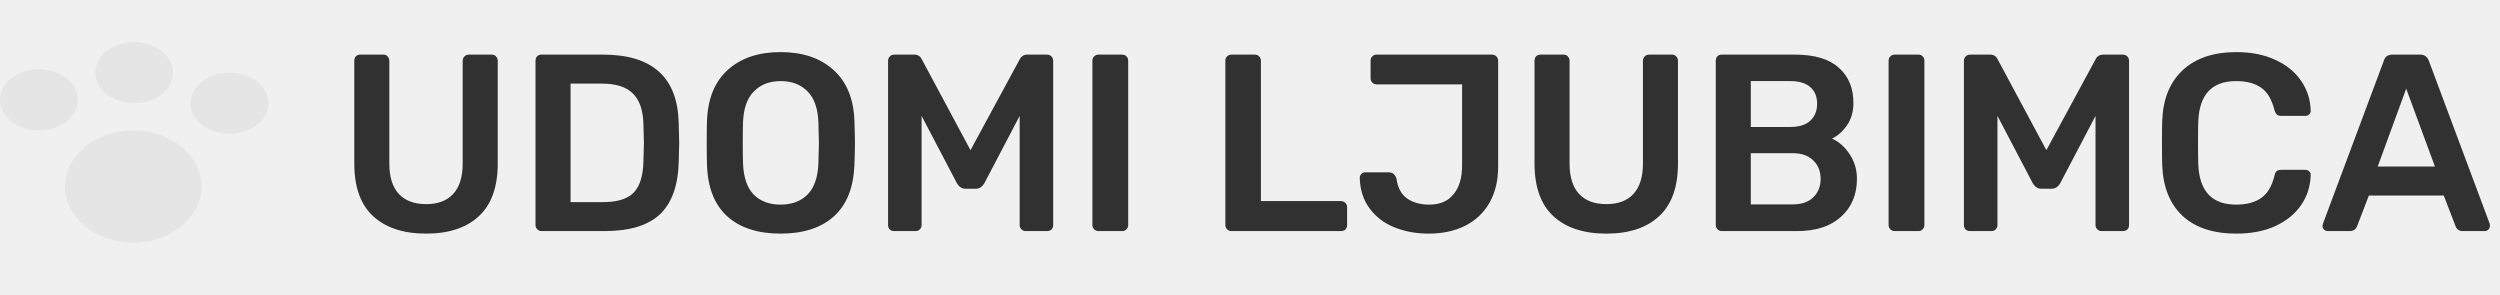
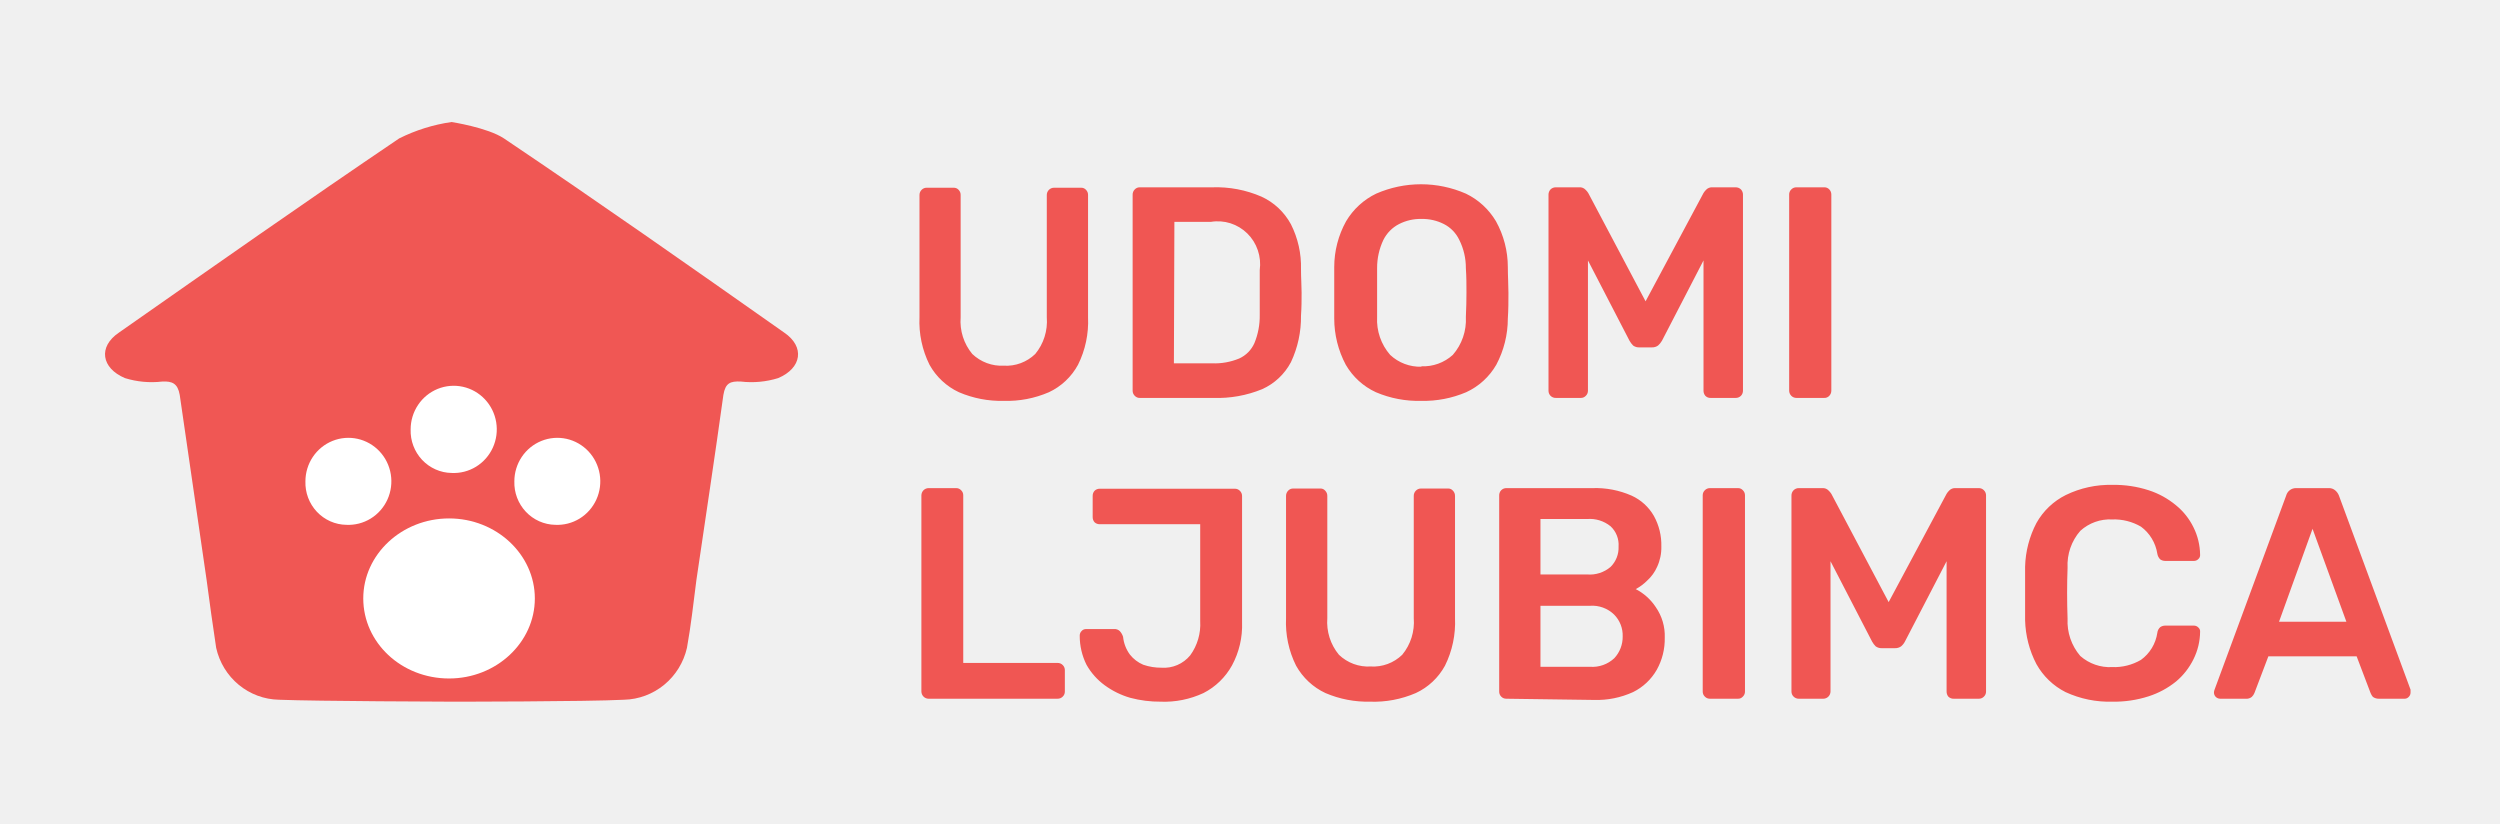
- <svg xmlns="http://www.w3.org/2000/svg" width="238" height="28" viewBox="0 0 238 28" fill="none">
-   <path d="M40.568 22.24C38.408 22.24 36.728 21.688 35.528 20.584C34.328 19.48 33.728 17.808 33.728 15.568V5.8C33.728 5.624 33.776 5.48 33.872 5.368C33.984 5.256 34.128 5.2 34.304 5.2H36.488C36.664 5.2 36.8 5.256 36.896 5.368C37.008 5.48 37.064 5.624 37.064 5.8V15.568C37.064 16.848 37.368 17.816 37.976 18.472C38.584 19.112 39.448 19.432 40.568 19.432C41.688 19.432 42.544 19.112 43.136 18.472C43.744 17.816 44.048 16.848 44.048 15.568V5.8C44.048 5.624 44.104 5.48 44.216 5.368C44.328 5.256 44.472 5.2 44.648 5.2H46.808C46.984 5.2 47.12 5.256 47.216 5.368C47.328 5.48 47.384 5.624 47.384 5.8V15.568C47.384 17.808 46.784 19.48 45.584 20.584C44.4 21.688 42.728 22.24 40.568 22.24ZM51.557 22C51.397 22 51.261 21.944 51.149 21.832C51.037 21.72 50.981 21.584 50.981 21.424V5.8C50.981 5.624 51.029 5.48 51.125 5.368C51.237 5.256 51.381 5.2 51.557 5.2H57.413C62.117 5.2 64.517 7.376 64.613 11.728C64.645 12.656 64.661 13.28 64.661 13.6C64.661 13.904 64.645 14.52 64.613 15.448C64.549 17.688 63.949 19.344 62.813 20.416C61.677 21.472 59.917 22 57.533 22H51.557ZM57.413 19.24C58.757 19.24 59.725 18.944 60.317 18.352C60.909 17.744 61.221 16.752 61.253 15.376C61.285 14.416 61.301 13.816 61.301 13.576C61.301 13.32 61.285 12.728 61.253 11.8C61.221 10.488 60.885 9.52 60.245 8.896C59.621 8.272 58.637 7.96 57.293 7.96H54.317V19.24H57.413ZM74.312 22.24C72.136 22.24 70.44 21.688 69.224 20.584C68.008 19.48 67.368 17.84 67.304 15.664C67.288 15.2 67.28 14.52 67.28 13.624C67.28 12.712 67.288 12.024 67.304 11.56C67.368 9.432 68.024 7.8 69.272 6.664C70.52 5.528 72.2 4.96 74.312 4.96C76.424 4.96 78.104 5.528 79.352 6.664C80.616 7.8 81.28 9.432 81.344 11.56C81.376 12.488 81.392 13.176 81.392 13.624C81.392 14.056 81.376 14.736 81.344 15.664C81.264 17.84 80.616 19.48 79.4 20.584C78.184 21.688 76.488 22.24 74.312 22.24ZM74.312 19.48C75.384 19.48 76.24 19.16 76.88 18.52C77.52 17.864 77.864 16.872 77.912 15.544C77.944 14.584 77.96 13.936 77.96 13.6C77.96 13.232 77.944 12.584 77.912 11.656C77.864 10.328 77.52 9.344 76.88 8.704C76.24 8.048 75.384 7.72 74.312 7.72C73.256 7.72 72.408 8.048 71.768 8.704C71.128 9.344 70.784 10.328 70.736 11.656C70.72 12.12 70.712 12.768 70.712 13.6C70.712 14.416 70.72 15.064 70.736 15.544C70.784 16.872 71.12 17.864 71.744 18.52C72.384 19.16 73.24 19.48 74.312 19.48ZM85.144 22C84.968 22 84.824 21.952 84.712 21.856C84.6 21.744 84.544 21.6 84.544 21.424V5.8C84.544 5.624 84.6 5.48 84.712 5.368C84.824 5.256 84.968 5.2 85.144 5.2H87.04C87.376 5.2 87.616 5.352 87.76 5.656L92.392 14.296L97.072 5.656C97.232 5.352 97.472 5.2 97.792 5.2H99.664C99.84 5.2 99.984 5.256 100.096 5.368C100.208 5.48 100.264 5.624 100.264 5.8V21.424C100.264 21.6 100.208 21.744 100.096 21.856C99.984 21.952 99.84 22 99.664 22H97.648C97.488 22 97.352 21.944 97.24 21.832C97.128 21.72 97.072 21.584 97.072 21.424V11.032L93.712 17.44C93.504 17.792 93.232 17.968 92.896 17.968H91.912C91.576 17.968 91.304 17.792 91.096 17.44L87.736 11.032V21.424C87.736 21.584 87.68 21.72 87.568 21.832C87.472 21.944 87.336 22 87.16 22H85.144ZM104.573 22C104.413 22 104.277 21.944 104.165 21.832C104.053 21.72 103.997 21.584 103.997 21.424V5.776C103.997 5.6 104.053 5.464 104.165 5.368C104.277 5.256 104.413 5.2 104.573 5.2H106.829C107.005 5.2 107.141 5.256 107.237 5.368C107.349 5.464 107.405 5.6 107.405 5.776V21.424C107.405 21.584 107.349 21.72 107.237 21.832C107.141 21.944 107.005 22 106.829 22H104.573ZM117.229 22C117.069 22 116.933 21.944 116.821 21.832C116.709 21.72 116.653 21.584 116.653 21.424V5.776C116.653 5.6 116.709 5.464 116.821 5.368C116.933 5.256 117.069 5.2 117.229 5.2H119.461C119.637 5.2 119.773 5.256 119.869 5.368C119.981 5.464 120.037 5.6 120.037 5.776V19.144H127.645C127.821 19.144 127.965 19.2 128.077 19.312C128.189 19.424 128.245 19.568 128.245 19.744V21.424C128.245 21.6 128.189 21.744 128.077 21.856C127.965 21.952 127.821 22 127.645 22H117.229ZM135.999 22.24C134.815 22.24 133.727 22.04 132.735 21.64C131.759 21.24 130.975 20.64 130.383 19.84C129.791 19.04 129.479 18.072 129.447 16.936C129.447 16.792 129.495 16.672 129.591 16.576C129.687 16.464 129.807 16.408 129.951 16.408H132.231C132.583 16.408 132.823 16.616 132.951 17.032C133.063 17.864 133.391 18.48 133.935 18.88C134.495 19.28 135.207 19.48 136.071 19.48C137.079 19.48 137.847 19.152 138.375 18.496C138.919 17.84 139.191 16.928 139.191 15.76V8.032H131.055C130.895 8.032 130.759 7.976 130.647 7.864C130.535 7.752 130.479 7.616 130.479 7.456V5.776C130.479 5.6 130.535 5.464 130.647 5.368C130.759 5.256 130.895 5.2 131.055 5.2H142.023C142.199 5.2 142.343 5.256 142.455 5.368C142.567 5.48 142.623 5.624 142.623 5.8V15.856C142.623 17.184 142.351 18.328 141.807 19.288C141.263 20.248 140.487 20.984 139.479 21.496C138.487 21.992 137.327 22.24 135.999 22.24ZM152.927 22.24C150.767 22.24 149.087 21.688 147.887 20.584C146.687 19.48 146.087 17.808 146.087 15.568V5.8C146.087 5.624 146.135 5.48 146.231 5.368C146.343 5.256 146.487 5.2 146.663 5.2H148.847C149.023 5.2 149.159 5.256 149.255 5.368C149.367 5.48 149.423 5.624 149.423 5.8V15.568C149.423 16.848 149.727 17.816 150.335 18.472C150.943 19.112 151.807 19.432 152.927 19.432C154.047 19.432 154.903 19.112 155.495 18.472C156.103 17.816 156.407 16.848 156.407 15.568V5.8C156.407 5.624 156.463 5.48 156.575 5.368C156.687 5.256 156.831 5.2 157.007 5.2H159.167C159.343 5.2 159.479 5.256 159.575 5.368C159.687 5.48 159.743 5.624 159.743 5.8V15.568C159.743 17.808 159.143 19.48 157.943 20.584C156.759 21.688 155.087 22.24 152.927 22.24ZM163.917 22C163.757 22 163.621 21.944 163.509 21.832C163.397 21.72 163.341 21.584 163.341 21.424V5.8C163.341 5.624 163.389 5.48 163.485 5.368C163.597 5.256 163.741 5.2 163.917 5.2H170.877C172.749 5.2 174.141 5.616 175.053 6.448C175.981 7.264 176.445 8.384 176.445 9.808C176.445 10.64 176.237 11.352 175.821 11.944C175.421 12.52 174.949 12.936 174.405 13.192C175.077 13.496 175.637 13.992 176.085 14.68C176.549 15.368 176.781 16.152 176.781 17.032C176.781 18.52 176.277 19.72 175.269 20.632C174.277 21.544 172.877 22 171.069 22H163.917ZM170.445 12.088C171.277 12.088 171.909 11.888 172.341 11.488C172.773 11.088 172.989 10.552 172.989 9.88C172.989 9.192 172.773 8.664 172.341 8.296C171.909 7.912 171.277 7.72 170.445 7.72H166.677V12.088H170.445ZM170.685 19.456C171.517 19.456 172.165 19.232 172.629 18.784C173.093 18.32 173.325 17.736 173.325 17.032C173.325 16.312 173.093 15.728 172.629 15.28C172.165 14.816 171.517 14.584 170.685 14.584H166.677V19.456H170.685ZM180.37 22C180.21 22 180.074 21.944 179.962 21.832C179.85 21.72 179.794 21.584 179.794 21.424V5.776C179.794 5.6 179.85 5.464 179.962 5.368C180.074 5.256 180.21 5.2 180.37 5.2H182.626C182.802 5.2 182.938 5.256 183.034 5.368C183.146 5.464 183.202 5.6 183.202 5.776V21.424C183.202 21.584 183.146 21.72 183.034 21.832C182.938 21.944 182.802 22 182.626 22H180.37ZM187.566 22C187.39 22 187.246 21.952 187.134 21.856C187.022 21.744 186.966 21.6 186.966 21.424V5.8C186.966 5.624 187.022 5.48 187.134 5.368C187.246 5.256 187.39 5.2 187.566 5.2H189.462C189.798 5.2 190.038 5.352 190.182 5.656L194.814 14.296L199.494 5.656C199.654 5.352 199.894 5.2 200.214 5.2H202.086C202.262 5.2 202.406 5.256 202.518 5.368C202.63 5.48 202.686 5.624 202.686 5.8V21.424C202.686 21.6 202.63 21.744 202.518 21.856C202.406 21.952 202.262 22 202.086 22H200.07C199.91 22 199.774 21.944 199.662 21.832C199.55 21.72 199.494 21.584 199.494 21.424V11.032L196.134 17.44C195.926 17.792 195.654 17.968 195.318 17.968H194.334C193.998 17.968 193.726 17.792 193.518 17.44L190.158 11.032V21.424C190.158 21.584 190.102 21.72 189.99 21.832C189.894 21.944 189.758 22 189.582 22H187.566ZM212.899 22.24C210.691 22.24 208.979 21.672 207.763 20.536C206.563 19.4 205.923 17.8 205.843 15.736C205.827 15.304 205.819 14.6 205.819 13.624C205.819 12.632 205.827 11.912 205.843 11.464C205.923 9.416 206.571 7.824 207.787 6.688C209.019 5.536 210.723 4.96 212.899 4.96C214.323 4.96 215.563 5.208 216.619 5.704C217.675 6.184 218.491 6.848 219.067 7.696C219.643 8.528 219.947 9.472 219.979 10.528V10.576C219.979 10.704 219.923 10.816 219.811 10.912C219.715 10.992 219.603 11.032 219.475 11.032H217.195C217.003 11.032 216.859 10.992 216.763 10.912C216.667 10.832 216.587 10.68 216.523 10.456C216.267 9.448 215.843 8.744 215.251 8.344C214.659 7.928 213.867 7.72 212.875 7.72C210.571 7.72 209.371 9.008 209.275 11.584C209.259 12.016 209.251 12.68 209.251 13.576C209.251 14.472 209.259 15.152 209.275 15.616C209.371 18.192 210.571 19.48 212.875 19.48C213.867 19.48 214.659 19.272 215.251 18.856C215.859 18.44 216.283 17.736 216.523 16.744C216.571 16.52 216.643 16.368 216.739 16.288C216.851 16.208 217.003 16.168 217.195 16.168H219.475C219.619 16.168 219.739 16.216 219.835 16.312C219.947 16.408 219.995 16.528 219.979 16.672C219.947 17.728 219.643 18.68 219.067 19.528C218.491 20.36 217.675 21.024 216.619 21.52C215.563 22 214.323 22.24 212.899 22.24ZM221.606 22C221.478 22 221.358 21.952 221.246 21.856C221.15 21.76 221.102 21.64 221.102 21.496L221.15 21.28L226.934 5.8C227.046 5.4 227.326 5.2 227.774 5.2H230.39C230.806 5.2 231.086 5.4 231.23 5.8L237.014 21.28C237.03 21.328 237.038 21.4 237.038 21.496C237.038 21.64 236.99 21.76 236.894 21.856C236.798 21.952 236.686 22 236.558 22H234.47C234.262 22 234.102 21.952 233.99 21.856C233.878 21.76 233.806 21.656 233.774 21.544L232.646 18.616H225.518L224.39 21.544C224.262 21.848 224.03 22 223.694 22H221.606ZM231.806 15.856L229.07 8.44L226.358 15.856H231.806Z" fill="#313131" />
-   <ellipse cx="3.709" cy="9.503" rx="3.709" ry="2.914" fill="#E5E5E5" />
-   <ellipse cx="12.772" cy="6.914" rx="3.709" ry="2.914" fill="#E5E5E5" />
-   <ellipse cx="21.842" cy="9.827" rx="3.709" ry="2.913" fill="#E5E5E5" />
-   <ellipse cx="12.684" cy="17.758" rx="6.5" ry="5.341" fill="#E5E5E5" />
+ <svg xmlns="http://www.w3.org/2000/svg" width="173" height="57" viewBox="0 0 173 57" fill="none">
+   <path d="M54.27 23.018C47.85 18.5 41.43 13.989 34.871 9.577C33.732 8.824 31.245 8.444 31.245 8.444C29.986 8.626 28.765 9.008 27.625 9.577C21.101 13.989 14.681 18.5 8.227 23.018C6.774 24.003 7.018 25.474 8.643 26.164C9.479 26.424 10.359 26.505 11.228 26.403C11.923 26.368 12.298 26.537 12.437 27.325C13.053 31.594 13.674 35.868 14.299 40.146C14.507 41.687 14.716 43.257 14.959 44.833C15.183 45.838 15.733 46.738 16.521 47.388C17.31 48.039 18.291 48.403 19.308 48.422C21.893 48.527 31.245 48.556 31.245 48.556C31.245 48.556 40.603 48.556 43.188 48.422C44.203 48.397 45.181 48.031 45.969 47.381C46.756 46.731 47.308 45.835 47.537 44.833C47.815 43.292 47.989 41.722 48.19 40.146C48.816 35.875 49.469 31.596 50.059 27.325C50.198 26.501 50.539 26.368 51.268 26.403C52.137 26.505 53.017 26.424 53.853 26.164C55.478 25.474 55.715 24.003 54.27 23.018Z" fill="#F05754" />
+   <path d="M31.244 32.729C31.84 32.76 32.431 32.609 32.941 32.297C33.45 31.984 33.856 31.524 34.105 30.975C34.354 30.427 34.435 29.815 34.337 29.219C34.24 28.624 33.968 28.071 33.557 27.634C33.146 27.196 32.615 26.894 32.033 26.765C31.45 26.636 30.843 26.687 30.29 26.911C29.736 27.136 29.262 27.523 28.928 28.023C28.594 28.523 28.416 29.113 28.416 29.717C28.404 30.104 28.468 30.489 28.604 30.85C28.74 31.211 28.946 31.541 29.209 31.822C29.472 32.102 29.787 32.326 30.137 32.482C30.486 32.638 30.863 32.722 31.244 32.729Z" fill="white" />
+   <path d="M23.963 36.318C24.557 36.347 25.145 36.196 25.653 35.884C26.161 35.571 26.565 35.112 26.812 34.565C27.06 34.018 27.14 33.408 27.042 32.814C26.945 32.221 26.674 31.67 26.264 31.234C25.855 30.798 25.326 30.496 24.745 30.367C24.165 30.239 23.559 30.289 23.007 30.512C22.456 30.735 21.982 31.12 21.648 31.619C21.315 32.116 21.136 32.704 21.135 33.306C21.122 33.693 21.186 34.078 21.321 34.44C21.457 34.801 21.663 35.132 21.926 35.413C22.189 35.693 22.505 35.917 22.855 36.073C23.204 36.228 23.581 36.312 23.963 36.318Z" fill="white" />
+   <path d="M38.421 36.318C39.014 36.347 39.603 36.196 40.111 35.884C40.619 35.571 41.023 35.112 41.27 34.565C41.518 34.018 41.598 33.408 41.5 32.814C41.402 32.221 41.131 31.67 40.722 31.234C40.312 30.798 39.783 30.496 39.203 30.367C38.622 30.239 38.017 30.289 37.465 30.512C36.913 30.735 36.44 31.12 36.106 31.619C35.773 32.116 35.594 32.704 35.593 33.306C35.581 33.693 35.645 34.078 35.781 34.439C35.917 34.8 36.123 35.13 36.386 35.41C36.649 35.691 36.964 35.915 37.313 36.071C37.663 36.227 38.039 36.311 38.421 36.318Z" fill="white" />
+   <path d="M31.078 46.951C34.35 46.951 37.011 44.453 37.011 41.413C37.011 38.373 34.35 35.875 31.078 35.875C27.806 35.875 25.138 38.366 25.138 41.413C25.138 44.46 27.771 46.951 31.078 46.951Z" fill="white" />
+   <path d="M69.457 27.74C68.394 27.766 67.338 27.562 66.358 27.142C65.499 26.742 64.786 26.077 64.323 25.242C63.816 24.225 63.577 23.093 63.628 21.956V13.511C63.626 13.442 63.637 13.373 63.662 13.309C63.687 13.245 63.725 13.187 63.774 13.138C63.819 13.091 63.873 13.054 63.933 13.028C63.992 13.003 64.056 12.99 64.121 12.991H65.983C66.049 12.987 66.116 12.998 66.177 13.024C66.238 13.049 66.293 13.088 66.338 13.138C66.385 13.187 66.422 13.246 66.446 13.31C66.47 13.374 66.48 13.443 66.477 13.511V21.956C66.405 22.877 66.695 23.789 67.282 24.496C67.573 24.772 67.915 24.986 68.288 25.125C68.662 25.264 69.059 25.326 69.457 25.305C69.856 25.33 70.256 25.271 70.631 25.131C71.007 24.992 71.35 24.776 71.639 24.496C72.224 23.788 72.511 22.876 72.438 21.956V13.511C72.435 13.442 72.447 13.373 72.472 13.309C72.497 13.245 72.535 13.187 72.584 13.138C72.632 13.09 72.689 13.051 72.753 13.026C72.816 13.001 72.884 12.989 72.952 12.991H74.8C74.866 12.987 74.932 12.998 74.994 13.024C75.055 13.049 75.11 13.088 75.154 13.138C75.202 13.187 75.239 13.246 75.263 13.31C75.287 13.374 75.297 13.443 75.293 13.511V21.956C75.344 23.093 75.105 24.225 74.599 25.242C74.145 26.077 73.439 26.743 72.584 27.142C71.597 27.569 70.53 27.773 69.457 27.74ZM78.871 27.536C78.806 27.538 78.742 27.526 78.682 27.5C78.622 27.474 78.568 27.436 78.524 27.388C78.477 27.343 78.441 27.288 78.415 27.227C78.39 27.167 78.378 27.102 78.378 27.037V13.483C78.376 13.414 78.387 13.345 78.412 13.281C78.438 13.217 78.475 13.159 78.524 13.11C78.568 13.062 78.622 13.024 78.682 12.998C78.742 12.973 78.806 12.961 78.871 12.962H83.888C85.058 12.921 86.223 13.142 87.299 13.61C88.165 14.007 88.879 14.679 89.335 15.524C89.819 16.483 90.058 17.55 90.029 18.627C90.029 19.232 90.071 19.774 90.071 20.246C90.071 20.717 90.071 21.252 90.029 21.85C90.044 22.96 89.806 24.058 89.335 25.059C88.895 25.891 88.193 26.55 87.341 26.931C86.269 27.37 85.119 27.576 83.964 27.536H78.871ZM81.234 25.143H83.888C84.527 25.167 85.165 25.052 85.757 24.806C86.223 24.594 86.597 24.216 86.806 23.743C87.06 23.124 87.186 22.458 87.174 21.787C87.174 21.372 87.174 21.013 87.174 20.703C87.174 20.393 87.174 20.077 87.174 19.767C87.174 19.458 87.174 19.064 87.174 18.691C87.237 18.229 87.192 17.759 87.042 17.318C86.893 16.877 86.643 16.478 86.312 16.153C85.982 15.829 85.581 15.587 85.142 15.448C84.703 15.31 84.237 15.278 83.783 15.355H81.268L81.234 25.143ZM98.36 27.74C97.281 27.77 96.208 27.566 95.213 27.142C94.341 26.742 93.613 26.078 93.128 25.242C92.604 24.258 92.329 23.158 92.329 22.04C92.329 21.444 92.329 20.853 92.329 20.267C92.329 19.69 92.329 19.092 92.329 18.479C92.33 17.37 92.612 16.28 93.149 15.313C93.642 14.481 94.368 13.815 95.233 13.399C96.213 12.971 97.269 12.751 98.336 12.751C99.402 12.751 100.458 12.971 101.438 13.399C102.304 13.815 103.029 14.481 103.522 15.313C104.059 16.28 104.341 17.37 104.342 18.479C104.342 19.092 104.384 19.69 104.384 20.267C104.384 20.844 104.384 21.442 104.342 22.04C104.342 23.158 104.067 24.258 103.543 25.242C103.06 26.079 102.331 26.743 101.459 27.142C100.478 27.559 99.423 27.763 98.36 27.74ZM98.36 25.348C99.158 25.381 99.939 25.099 100.535 24.559C101.164 23.838 101.489 22.896 101.438 21.935C101.466 21.32 101.479 20.757 101.479 20.246C101.479 19.718 101.479 19.162 101.438 18.564C101.443 17.885 101.288 17.214 100.986 16.608C100.76 16.129 100.384 15.741 99.916 15.503C99.433 15.259 98.899 15.138 98.36 15.151C97.825 15.139 97.296 15.26 96.817 15.503C96.347 15.743 95.964 16.131 95.727 16.608C95.439 17.218 95.291 17.887 95.296 18.564C95.296 19.162 95.296 19.718 95.296 20.246C95.296 20.773 95.296 21.322 95.296 21.935C95.245 22.896 95.57 23.838 96.199 24.559C96.786 25.108 97.562 25.401 98.36 25.376V25.348ZM107.67 27.536C107.601 27.539 107.532 27.527 107.467 27.502C107.403 27.476 107.344 27.438 107.295 27.388C107.205 27.294 107.155 27.168 107.156 27.037V13.483C107.154 13.415 107.165 13.347 107.189 13.283C107.213 13.219 107.249 13.16 107.295 13.11C107.344 13.061 107.403 13.022 107.467 12.997C107.532 12.972 107.601 12.96 107.67 12.962H109.289C109.369 12.956 109.449 12.967 109.523 12.997C109.598 13.026 109.665 13.072 109.72 13.131C109.792 13.197 109.855 13.273 109.907 13.357L113.874 20.851L117.883 13.357C117.934 13.274 117.995 13.199 118.064 13.131C118.12 13.072 118.188 13.026 118.264 12.997C118.34 12.968 118.421 12.956 118.502 12.962H120.1C120.169 12.96 120.238 12.972 120.302 12.997C120.367 13.022 120.425 13.061 120.475 13.11C120.521 13.16 120.557 13.219 120.581 13.283C120.605 13.347 120.616 13.415 120.614 13.483V27.037C120.614 27.168 120.564 27.294 120.475 27.388C120.425 27.438 120.367 27.476 120.302 27.502C120.238 27.527 120.169 27.539 120.1 27.536H118.376C118.308 27.54 118.24 27.528 118.177 27.503C118.113 27.477 118.056 27.438 118.008 27.388C117.926 27.29 117.881 27.165 117.883 27.037V18.022L115.007 23.581C114.935 23.706 114.843 23.817 114.736 23.912C114.61 24.001 114.459 24.046 114.305 24.039H113.464C113.304 24.051 113.144 24.006 113.013 23.912C112.916 23.813 112.832 23.702 112.763 23.581L109.886 18.022V27.037C109.887 27.102 109.874 27.167 109.849 27.227C109.824 27.288 109.787 27.343 109.74 27.388C109.696 27.436 109.642 27.474 109.582 27.5C109.522 27.526 109.458 27.538 109.393 27.536H107.67ZM124.303 27.536C124.173 27.534 124.048 27.481 123.956 27.388C123.864 27.294 123.811 27.168 123.81 27.037V13.462C123.808 13.396 123.821 13.331 123.846 13.271C123.871 13.21 123.908 13.155 123.956 13.11C124.001 13.063 124.055 13.026 124.114 13C124.174 12.975 124.238 12.962 124.303 12.962H126.234C126.301 12.959 126.367 12.97 126.428 12.996C126.489 13.021 126.544 13.06 126.589 13.11C126.634 13.157 126.669 13.212 126.693 13.272C126.717 13.332 126.729 13.397 126.728 13.462V27.037C126.728 27.168 126.678 27.294 126.589 27.388C126.544 27.438 126.489 27.477 126.428 27.503C126.367 27.528 126.301 27.54 126.234 27.536H124.303ZM64.253 48.352C64.123 48.35 63.998 48.297 63.906 48.203C63.814 48.11 63.762 47.984 63.76 47.852V34.278C63.762 34.146 63.814 34.02 63.906 33.926C63.998 33.833 64.123 33.78 64.253 33.778H66.164C66.229 33.776 66.293 33.789 66.353 33.814C66.413 33.84 66.467 33.878 66.511 33.926C66.558 33.971 66.596 34.025 66.621 34.086C66.646 34.147 66.658 34.212 66.657 34.278V45.875H73.174C73.242 45.872 73.31 45.884 73.374 45.909C73.437 45.935 73.494 45.973 73.542 46.022C73.591 46.07 73.63 46.129 73.655 46.193C73.68 46.257 73.692 46.326 73.688 46.395V47.852C73.689 47.918 73.677 47.983 73.652 48.044C73.627 48.104 73.59 48.159 73.542 48.204C73.494 48.253 73.437 48.291 73.374 48.317C73.31 48.342 73.242 48.354 73.174 48.352H64.253ZM80.33 48.556C79.615 48.562 78.903 48.472 78.211 48.288C77.575 48.104 76.975 47.809 76.44 47.416C75.929 47.041 75.503 46.562 75.189 46.008C74.876 45.383 74.714 44.69 74.717 43.989C74.715 43.93 74.725 43.872 74.747 43.817C74.768 43.763 74.8 43.713 74.842 43.672C74.879 43.627 74.926 43.592 74.979 43.567C75.032 43.543 75.089 43.531 75.147 43.531H77.1C77.171 43.525 77.242 43.535 77.309 43.559C77.376 43.583 77.438 43.622 77.489 43.672C77.595 43.786 77.674 43.923 77.718 44.073C77.763 44.517 77.927 44.94 78.191 45.298C78.435 45.607 78.753 45.849 79.115 46.001C79.524 46.141 79.954 46.21 80.386 46.205C80.758 46.231 81.13 46.167 81.473 46.019C81.816 45.871 82.12 45.643 82.359 45.354C82.859 44.671 83.105 43.831 83.054 42.982V36.276H76.106C76.039 36.278 75.971 36.267 75.908 36.243C75.845 36.219 75.787 36.182 75.738 36.135C75.654 36.035 75.61 35.908 75.613 35.776V34.32C75.609 34.191 75.654 34.065 75.738 33.968C75.786 33.919 75.843 33.88 75.907 33.855C75.97 33.83 76.038 33.818 76.106 33.82H85.437C85.505 33.817 85.573 33.828 85.637 33.854C85.7 33.879 85.758 33.918 85.805 33.968C85.854 34.017 85.892 34.075 85.917 34.139C85.942 34.203 85.954 34.272 85.951 34.341V43.067C85.989 44.104 85.748 45.133 85.256 46.044C84.802 46.867 84.115 47.533 83.283 47.958C82.348 48.394 81.324 48.599 80.296 48.556H80.33ZM94.823 48.556C93.758 48.582 92.699 48.378 91.718 47.958C90.862 47.558 90.152 46.896 89.689 46.065C89.18 45.046 88.941 43.911 88.994 42.771V34.327C88.992 34.258 89.004 34.189 89.029 34.125C89.054 34.061 89.092 34.002 89.14 33.954C89.184 33.906 89.238 33.868 89.298 33.842C89.358 33.817 89.423 33.804 89.488 33.806H91.356C91.422 33.801 91.487 33.812 91.548 33.838C91.608 33.864 91.662 33.903 91.704 33.954C91.752 34.002 91.79 34.061 91.816 34.125C91.841 34.189 91.852 34.258 91.85 34.327V42.771C91.779 43.692 92.068 44.605 92.656 45.312C92.948 45.591 93.294 45.806 93.671 45.946C94.049 46.085 94.45 46.144 94.851 46.121C95.25 46.145 95.65 46.086 96.025 45.947C96.401 45.808 96.744 45.591 97.033 45.312C97.618 44.604 97.905 43.691 97.832 42.771V34.327C97.829 34.258 97.841 34.189 97.866 34.125C97.891 34.061 97.929 34.002 97.978 33.954C98.025 33.904 98.083 33.865 98.146 33.84C98.21 33.814 98.278 33.803 98.346 33.806H100.194C100.259 33.801 100.325 33.812 100.385 33.838C100.446 33.864 100.499 33.903 100.542 33.954C100.59 34.002 100.628 34.061 100.653 34.125C100.678 34.189 100.69 34.258 100.687 34.327V42.771C100.738 43.911 100.499 45.045 99.993 46.065C99.539 46.898 98.832 47.562 97.978 47.958C96.971 48.393 95.882 48.597 94.789 48.556H94.823ZM104.238 48.352C104.172 48.353 104.106 48.341 104.045 48.315C103.984 48.29 103.929 48.252 103.883 48.204C103.837 48.158 103.801 48.104 103.777 48.043C103.753 47.982 103.742 47.917 103.744 47.852V34.299C103.741 34.231 103.751 34.163 103.774 34.1C103.797 34.036 103.833 33.978 103.879 33.929C103.925 33.881 103.981 33.842 104.043 33.816C104.105 33.79 104.171 33.777 104.238 33.778H110.192C111.125 33.744 112.053 33.922 112.909 34.299C113.556 34.592 114.096 35.084 114.451 35.706C114.807 36.35 114.984 37.08 114.965 37.817C114.977 38.303 114.877 38.785 114.673 39.225C114.512 39.59 114.275 39.916 113.979 40.182C113.747 40.414 113.482 40.611 113.193 40.766C113.756 41.055 114.234 41.486 114.583 42.018C115.011 42.635 115.229 43.376 115.201 44.129C115.217 44.908 115.025 45.676 114.646 46.353C114.263 47.021 113.692 47.557 113.006 47.894C112.159 48.279 111.238 48.465 110.31 48.436L104.238 48.352ZM106.6 46.142H110.032C110.338 46.165 110.645 46.123 110.934 46.02C111.224 45.917 111.489 45.755 111.714 45.544C112.09 45.139 112.297 44.601 112.29 44.045C112.3 43.764 112.252 43.483 112.149 43.221C112.046 42.96 111.891 42.723 111.693 42.525C111.473 42.312 111.212 42.149 110.926 42.045C110.64 41.941 110.335 41.898 110.032 41.92H106.6V46.142ZM106.6 39.752H109.824C110.412 39.803 110.997 39.616 111.45 39.232C111.635 39.05 111.78 38.831 111.876 38.588C111.972 38.346 112.016 38.085 112.005 37.824C112.024 37.562 111.983 37.3 111.887 37.056C111.791 36.812 111.641 36.594 111.45 36.417C110.99 36.046 110.409 35.867 109.824 35.917H106.6V39.752ZM118.321 48.352C118.256 48.352 118.192 48.339 118.132 48.314C118.073 48.288 118.019 48.251 117.974 48.204C117.926 48.159 117.889 48.104 117.864 48.044C117.839 47.983 117.826 47.918 117.828 47.852V34.278C117.826 34.212 117.839 34.147 117.864 34.086C117.889 34.025 117.926 33.971 117.974 33.926C118.019 33.879 118.073 33.841 118.132 33.816C118.192 33.79 118.256 33.778 118.321 33.778H120.259C120.324 33.775 120.389 33.786 120.45 33.812C120.51 33.838 120.563 33.876 120.607 33.926C120.654 33.971 120.691 34.025 120.716 34.086C120.742 34.147 120.754 34.212 120.753 34.278V47.852C120.754 47.918 120.742 47.983 120.716 48.044C120.691 48.104 120.654 48.159 120.607 48.204C120.563 48.253 120.51 48.292 120.45 48.318C120.389 48.343 120.324 48.355 120.259 48.352H118.321ZM124.484 48.352C124.416 48.354 124.348 48.342 124.284 48.316C124.221 48.291 124.164 48.253 124.115 48.204C124.068 48.159 124.031 48.104 124.006 48.044C123.981 47.983 123.968 47.918 123.969 47.852V34.299C123.967 34.23 123.979 34.161 124.004 34.097C124.029 34.032 124.067 33.974 124.115 33.926C124.164 33.877 124.221 33.839 124.284 33.813C124.348 33.788 124.416 33.776 124.484 33.778H126.109C126.189 33.772 126.269 33.784 126.344 33.813C126.418 33.842 126.485 33.888 126.54 33.947C126.611 34.014 126.674 34.09 126.728 34.172L130.695 41.666L134.704 34.172C134.754 34.09 134.815 34.014 134.884 33.947C134.94 33.888 135.007 33.843 135.081 33.814C135.156 33.784 135.236 33.772 135.315 33.778H136.92C136.988 33.775 137.057 33.786 137.12 33.812C137.184 33.837 137.241 33.876 137.288 33.926C137.337 33.974 137.375 34.032 137.4 34.097C137.425 34.161 137.437 34.23 137.434 34.299V47.852C137.436 47.918 137.423 47.983 137.398 48.044C137.373 48.104 137.336 48.159 137.288 48.204C137.241 48.254 137.184 48.293 137.12 48.318C137.057 48.344 136.988 48.355 136.92 48.352H135.197C135.128 48.354 135.059 48.343 134.994 48.317C134.93 48.292 134.871 48.253 134.822 48.204C134.743 48.104 134.702 47.98 134.704 47.852V38.838L131.82 44.397C131.755 44.524 131.665 44.636 131.556 44.728C131.431 44.817 131.279 44.861 131.126 44.854H130.25C130.09 44.866 129.93 44.822 129.799 44.728C129.7 44.63 129.616 44.519 129.549 44.397L126.672 38.838V47.852C126.67 47.984 126.618 48.11 126.526 48.203C126.434 48.297 126.309 48.35 126.179 48.352H124.484ZM146.182 48.556C145.064 48.59 143.954 48.363 142.937 47.894C142.09 47.467 141.388 46.793 140.922 45.959C140.432 45.021 140.164 43.98 140.137 42.919C140.137 42.349 140.137 41.737 140.137 41.089C140.137 40.442 140.137 39.809 140.137 39.211C140.165 38.156 140.434 37.123 140.922 36.192C141.391 35.355 142.098 34.681 142.951 34.257C143.958 33.767 145.065 33.526 146.182 33.553C147.032 33.538 147.879 33.664 148.69 33.926C149.379 34.148 150.021 34.501 150.58 34.967C151.087 35.379 151.499 35.898 151.788 36.487C152.082 37.075 152.238 37.722 152.247 38.38C152.253 38.438 152.245 38.497 152.223 38.551C152.201 38.605 152.166 38.653 152.122 38.69C152.081 38.731 152.032 38.764 151.979 38.786C151.925 38.808 151.867 38.818 151.809 38.816H149.857C149.726 38.821 149.598 38.784 149.489 38.711C149.381 38.605 149.311 38.467 149.287 38.317C149.229 37.945 149.099 37.588 148.905 37.267C148.711 36.945 148.456 36.666 148.155 36.445C147.55 36.092 146.859 35.919 146.161 35.945C145.353 35.904 144.561 36.187 143.958 36.733C143.342 37.436 143.025 38.357 143.076 39.295C143.034 40.435 143.034 41.596 143.076 42.813C143.028 43.758 143.345 44.684 143.958 45.396C144.567 45.93 145.356 46.205 146.161 46.163C146.859 46.19 147.55 46.017 148.155 45.663C148.458 45.444 148.714 45.166 148.909 44.844C149.103 44.523 149.232 44.165 149.287 43.792C149.303 43.639 149.375 43.499 149.489 43.398C149.598 43.324 149.726 43.287 149.857 43.292H151.809C151.867 43.29 151.925 43.301 151.979 43.323C152.032 43.344 152.081 43.377 152.122 43.419C152.166 43.456 152.201 43.503 152.223 43.557C152.245 43.611 152.253 43.67 152.247 43.728C152.239 44.386 152.082 45.034 151.788 45.621C151.496 46.215 151.084 46.74 150.58 47.162C150.016 47.616 149.376 47.962 148.69 48.183C147.868 48.448 147.009 48.574 146.147 48.556H146.182ZM153.637 48.352C153.522 48.351 153.413 48.305 153.331 48.225C153.29 48.185 153.258 48.137 153.236 48.084C153.215 48.03 153.204 47.973 153.206 47.915C153.208 47.85 153.222 47.785 153.247 47.725L158.201 34.299C158.242 34.145 158.333 34.01 158.459 33.916C158.585 33.821 158.739 33.773 158.896 33.778H161.14C161.226 33.772 161.312 33.785 161.393 33.814C161.475 33.843 161.549 33.888 161.613 33.947C161.721 34.042 161.804 34.163 161.856 34.299L166.81 47.725C166.816 47.788 166.816 47.852 166.81 47.915C166.811 47.973 166.801 48.03 166.779 48.084C166.758 48.137 166.725 48.185 166.684 48.225C166.648 48.265 166.604 48.297 166.555 48.319C166.506 48.341 166.453 48.352 166.4 48.352H164.642C164.486 48.36 164.332 48.316 164.204 48.225C164.136 48.146 164.082 48.055 164.044 47.958L163.079 45.417H156.971L156.006 47.958C155.964 48.058 155.903 48.15 155.825 48.225C155.708 48.321 155.558 48.366 155.408 48.352H153.637ZM157.708 43.025H162.37L160.028 36.593L157.708 43.025Z" fill="#F05653" />
</svg>
